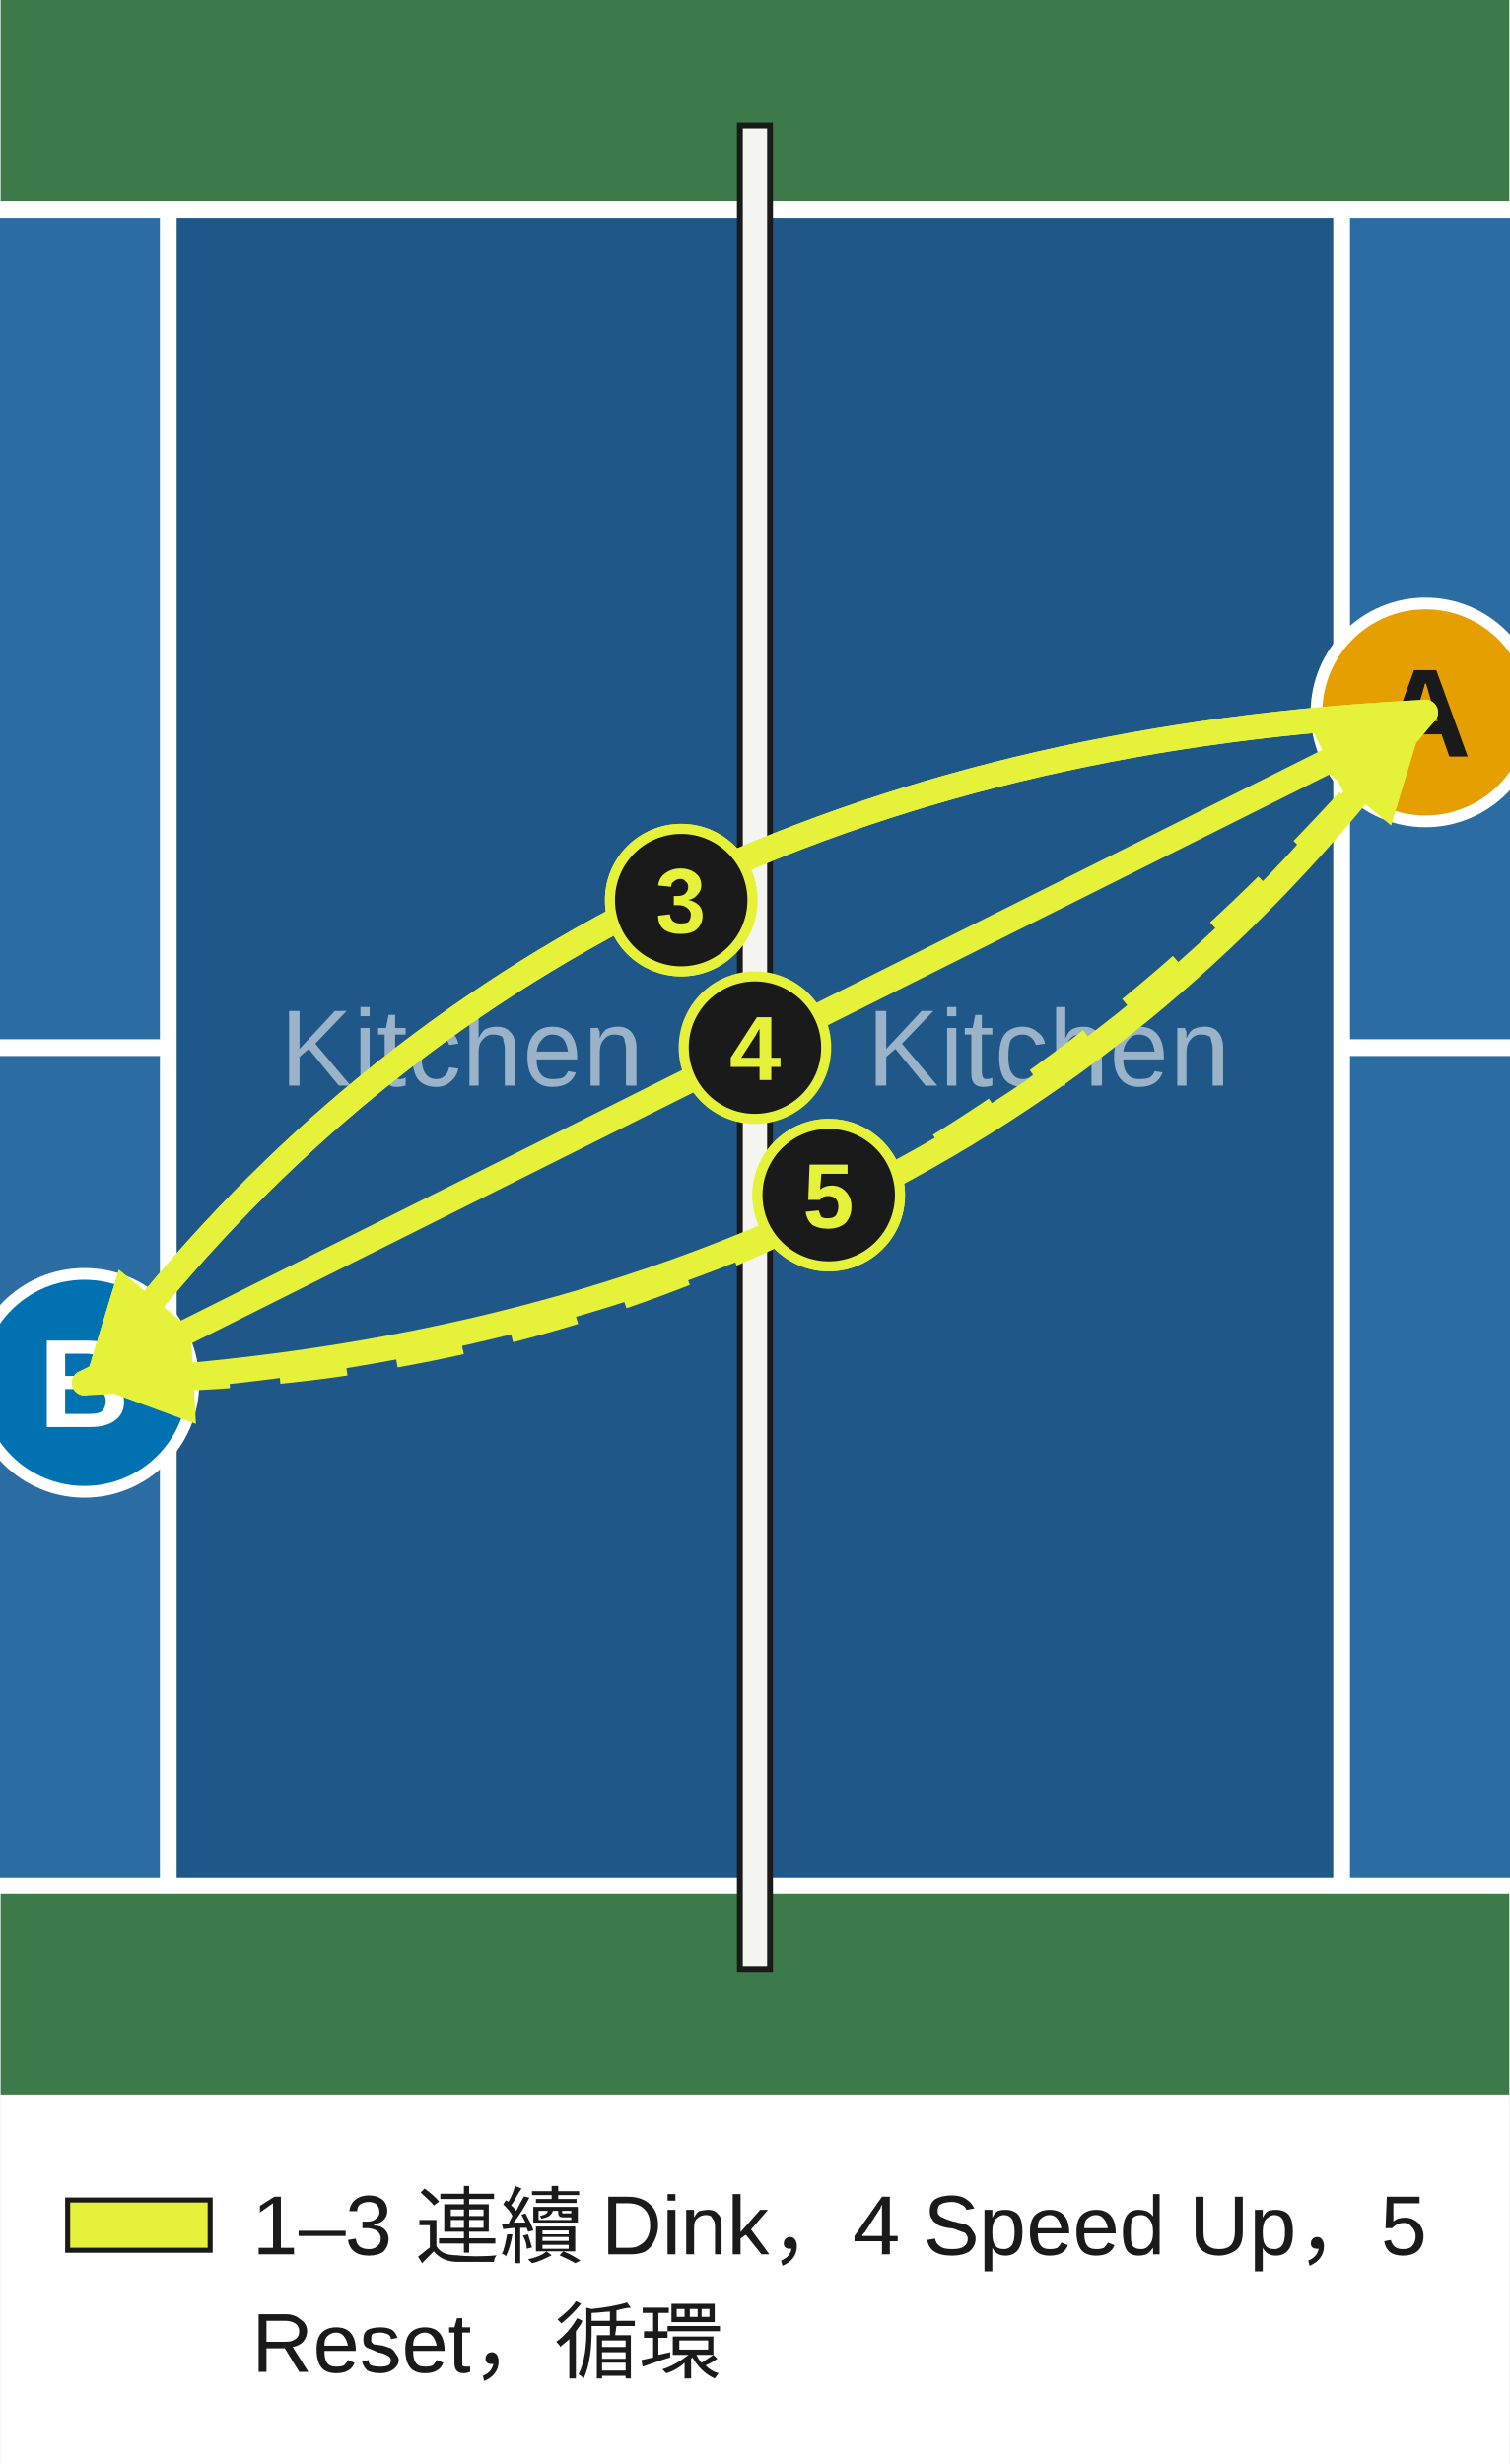
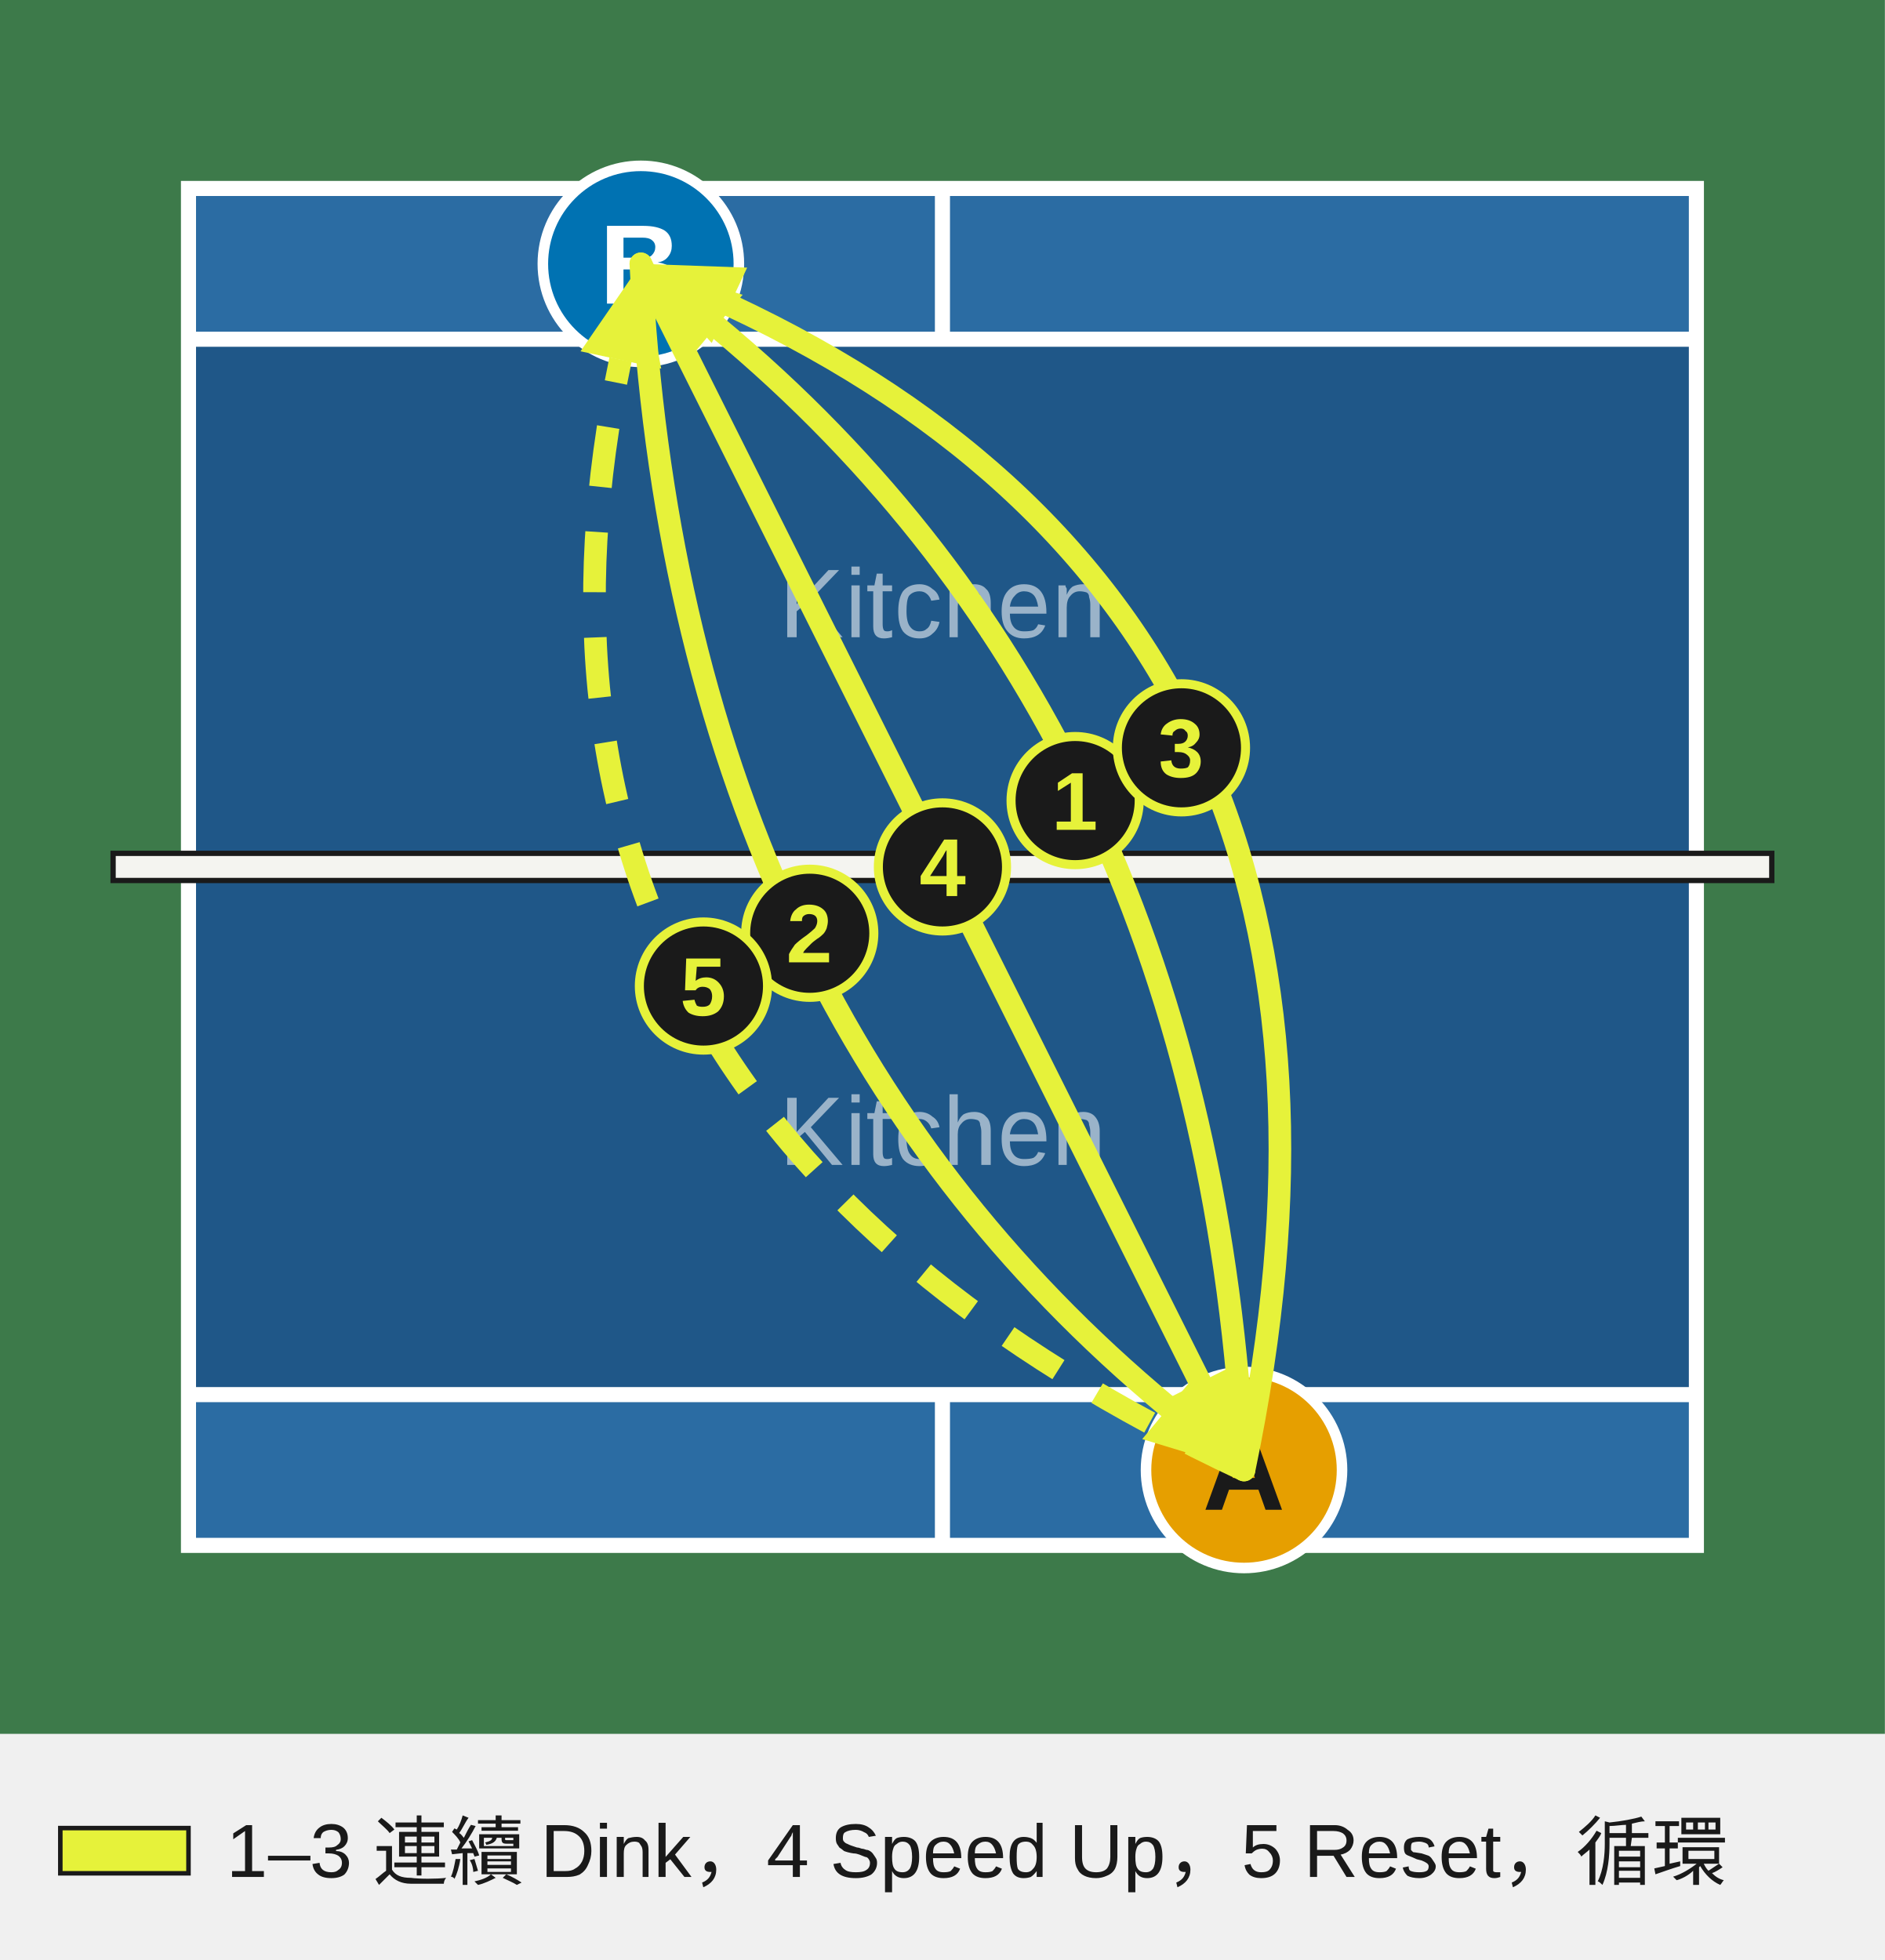
- <svg xmlns="http://www.w3.org/2000/svg" viewBox="13 -22.5 18 29.4" width="288" height="470" role="img" aria-label="丁克丁克 Bang" font-family="Arial, Helvetica, 'Helvetica Neue', sans-serif">
-   <rect x="13" y="-22.5" width="18" height="29.4" fill="#ffffff" />
-   <g transform="rotate(-90)">
-     <rect x="-2.5" y="13" width="25" height="18" fill="#3d7a4a" />
-     <rect x="0" y="0" width="20" height="44" fill="#2b6ca3" />
+ <svg xmlns="http://www.w3.org/2000/svg" viewBox="-2.5 10.5 25 26" width="400" height="416" role="img" aria-label="丁克丁克 Bang" font-family="Arial, Helvetica, 'Helvetica Neue', sans-serif">
+   <g>
+     <rect x="-2.5" y="10.5" width="25" height="23" fill="#3d7a4a" />
+     <rect x="0" y="13" width="20" height="18" fill="#2b6ca3" />
    <rect x="0" y="15" width="20" height="7" fill="#1f5788" />
    <rect x="0" y="22" width="20" height="7" fill="#1f5788" />
-     <rect x="0" y="0" width="20" height="44" stroke="#ffffff" stroke-width="0.2" fill="none" />
-     <path d="M0 15H20M0 29H20M10 0V15M10 29V44" stroke="#ffffff" stroke-width="0.2" fill="none" />
-     <text x="10" y="18.5" dy="0.35em" font-size="1.3" fill="#ffffff" fill-opacity="0.55" text-anchor="middle" font-family="Arial, Helvetica, 'Helvetica Neue', sans-serif" transform="rotate(90 10 18.5)">Kitchen</text>
-     <text x="10" y="25.5" dy="0.35em" font-size="1.3" fill="#ffffff" fill-opacity="0.55" text-anchor="middle" font-family="Arial, Helvetica, 'Helvetica Neue', sans-serif" transform="rotate(90 10 25.5)">Kitchen</text>
+     <rect x="0" y="13" width="20" height="18" stroke="#ffffff" stroke-width="0.2" fill="none" />
+     <path d="M0 15H20M0 29H20 M10 13V15M10 29V31" stroke="#ffffff" stroke-width="0.2" fill="none" />
+     <text x="10" y="18.5" dy="0.35em" font-size="1.3" fill="#ffffff" fill-opacity="0.55" text-anchor="middle" font-family="Arial, Helvetica, 'Helvetica Neue', sans-serif">Kitchen</text>
+     <text x="10" y="25.5" dy="0.35em" font-size="1.3" fill="#ffffff" fill-opacity="0.55" text-anchor="middle" font-family="Arial, Helvetica, 'Helvetica Neue', sans-serif">Kitchen</text>
    <rect x="-1" y="21.82" width="22" height="0.36" fill="#f4f4f0" stroke="#1a1a1a" stroke-width="0.07" />
    <circle cx="14" cy="30" r="1.3" fill="#e69f00" stroke="#ffffff" stroke-width="0.14" />
-     <text x="14" y="30" dy="0.35em" font-size="1.5" font-weight="700" fill="#1a1a1a" text-anchor="middle" font-family="Arial, Helvetica, 'Helvetica Neue', sans-serif" transform="rotate(90 14 30)">A</text>
+     <text x="14" y="30" dy="0.35em" font-size="1.5" font-weight="700" fill="#1a1a1a" text-anchor="middle" font-family="Arial, Helvetica, 'Helvetica Neue', sans-serif">A</text>
    <circle cx="6" cy="14" r="1.3" fill="#0072b2" stroke="#ffffff" stroke-width="0.14" />
-     <text x="6" y="14" dy="0.35em" font-size="1.5" font-weight="700" fill="#ffffff" text-anchor="middle" font-family="Arial, Helvetica, 'Helvetica Neue', sans-serif" transform="rotate(90 6 14)">B</text>
-     <path d="M14 30Q13.52 20.24 7 14.83" fill="none" stroke="#e6f23a" stroke-width="0.3" stroke-linecap="round" />
+     <text x="6" y="14" dy="0.35em" font-size="1.5" font-weight="700" fill="#ffffff" text-anchor="middle" font-family="Arial, Helvetica, 'Helvetica Neue', sans-serif">B</text>
+     <path d="M14,30Q13.52,20.24 7,14.83" fill="none" stroke="#e6f23a" stroke-width="0.3" stroke-linecap="round" />
    <polygon points="6,14 7.35,14.41 6.65,15.25" fill="#e6f23a" />
    <circle cx="11.76" cy="21.12" r="0.85" fill="#1a1a1a" stroke="#e6f23a" stroke-width="0.12" />
-     <text x="11.76" y="21.12" dy="0.35em" font-size="1.1" font-weight="700" fill="#e6f23a" text-anchor="middle" font-family="Arial, Helvetica, 'Helvetica Neue', sans-serif" transform="rotate(90 11.76 21.12)">1</text>
-     <path d="M6 14Q6.48 23.76 13 29.17" fill="none" stroke="#e6f23a" stroke-width="0.3" stroke-linecap="round" />
+     <text x="11.76" y="21.12" dy="0.35em" font-size="1.1" font-weight="700" fill="#e6f23a" text-anchor="middle" font-family="Arial, Helvetica, 'Helvetica Neue', sans-serif">1</text>
+     <path d="M6,14Q6.48,23.76 13,29.17" fill="none" stroke="#e6f23a" stroke-width="0.3" stroke-linecap="round" />
    <polygon points="14,30 12.65,29.59 13.35,28.75" fill="#e6f23a" />
    <circle cx="8.24" cy="22.88" r="0.85" fill="#1a1a1a" stroke="#e6f23a" stroke-width="0.12" />
-     <text x="8.24" y="22.88" dy="0.35em" font-size="1.1" font-weight="700" fill="#e6f23a" text-anchor="middle" font-family="Arial, Helvetica, 'Helvetica Neue', sans-serif" transform="rotate(90 8.24 22.88)">2</text>
-     <path d="M14 30Q13.52 20.24 7 14.83" fill="none" stroke="#e6f23a" stroke-width="0.3" stroke-linecap="round" />
-     <polygon points="6,14 7.35,14.41 6.65,15.25" fill="#e6f23a" />
-     <circle cx="11.76" cy="21.12" r="0.85" fill="#1a1a1a" stroke="#e6f23a" stroke-width="0.12" />
-     <text x="11.76" y="21.12" dy="0.35em" font-size="1.1" font-weight="700" fill="#e6f23a" text-anchor="middle" font-family="Arial, Helvetica, 'Helvetica Neue', sans-serif" transform="rotate(90 11.76 21.12)">3</text>
-     <path d="M6 14L13.42 28.84" fill="none" stroke="#e6f23a" stroke-width="0.3" stroke-linecap="round" />
+     <text x="8.24" y="22.88" dy="0.35em" font-size="1.1" font-weight="700" fill="#e6f23a" text-anchor="middle" font-family="Arial, Helvetica, 'Helvetica Neue', sans-serif">2</text>
+     <path d="M14,30Q16.34,18.83 7.18,14.55" fill="none" stroke="#e6f23a" stroke-width="0.3" stroke-linecap="round" />
+     <polygon points="6,14 7.41,14.05 6.94,15.05" fill="#e6f23a" />
+     <circle cx="13.17" cy="20.42" r="0.85" fill="#1a1a1a" stroke="#e6f23a" stroke-width="0.12" />
+     <text x="13.17" y="20.42" dy="0.35em" font-size="1.1" font-weight="700" fill="#e6f23a" text-anchor="middle" font-family="Arial, Helvetica, 'Helvetica Neue', sans-serif">3</text>
+     <path d="M6,14L13.42,28.84" fill="none" stroke="#e6f23a" stroke-width="0.3" stroke-linecap="round" />
    <polygon points="14,30 12.93,29.08 13.91,28.59" fill="#e6f23a" />
    <circle cx="10" cy="22" r="0.85" fill="#1a1a1a" stroke="#e6f23a" stroke-width="0.12" />
-     <text x="10" y="22" dy="0.35em" font-size="1.1" font-weight="700" fill="#e6f23a" text-anchor="middle" font-family="Arial, Helvetica, 'Helvetica Neue', sans-serif" transform="rotate(90 10 22)">4</text>
-     <path d="M14 30Q6.48 23.76 6.06 15.3" fill="none" stroke="#e6f23a" stroke-width="0.3" stroke-dasharray="0.8 0.6" />
-     <polygon points="6,14 6.61,15.27 5.51,15.33" fill="#e6f23a" />
-     <circle cx="8.24" cy="22.88" r="0.85" fill="#1a1a1a" stroke="#e6f23a" stroke-width="0.12" />
-     <text x="8.24" y="22.88" dy="0.35em" font-size="1.1" font-weight="700" fill="#e6f23a" text-anchor="middle" font-family="Arial, Helvetica, 'Helvetica Neue', sans-serif" transform="rotate(90 8.24 22.88)">5</text>
+     <text x="10" y="22" dy="0.35em" font-size="1.1" font-weight="700" fill="#e6f23a" text-anchor="middle" font-family="Arial, Helvetica, 'Helvetica Neue', sans-serif">4</text>
+     <path d="M14,30Q3.66,25.17 5.73,15.27" fill="none" stroke="#e6f23a" stroke-width="0.3" stroke-dasharray="0.8 0.6" />
+     <polygon points="6,14 6.27,15.39 5.2,15.16" fill="#e6f23a" />
+     <circle cx="6.83" cy="23.58" r="0.85" fill="#1a1a1a" stroke="#e6f23a" stroke-width="0.12" />
+     <text x="6.83" y="23.58" dy="0.35em" font-size="1.1" font-weight="700" fill="#e6f23a" text-anchor="middle" font-family="Arial, Helvetica, 'Helvetica Neue', sans-serif">5</text>
  </g>
-   <rect x="13.8" y="3.75" width="1.7" height="0.6" fill="#e6f23a" stroke="#1a1a1a" stroke-width="0.06" />
-   <text x="16" y="4.05" font-size="1" fill="#1a1a1a" font-family="Arial, Helvetica, 'Helvetica Neue', sans-serif" dy="0.35em">1–3 連續 Dink，4 Speed Up，5</text>
-   <text x="16" y="5.45" font-size="1" fill="#1a1a1a" font-family="Arial, Helvetica, 'Helvetica Neue', sans-serif" dy="0.35em">Reset，循環</text>
+   <rect x="-1.7" y="34.75" width="1.7" height="0.6" fill="#e6f23a" stroke="#1a1a1a" stroke-width="0.06" />
+   <text x="0.5" y="35.05" font-size="1" fill="#1a1a1a" font-family="Arial, Helvetica, 'Helvetica Neue', sans-serif" dy="0.35em">1–3 連續 Dink，4 Speed Up，5 Reset，循環</text>
</svg>
